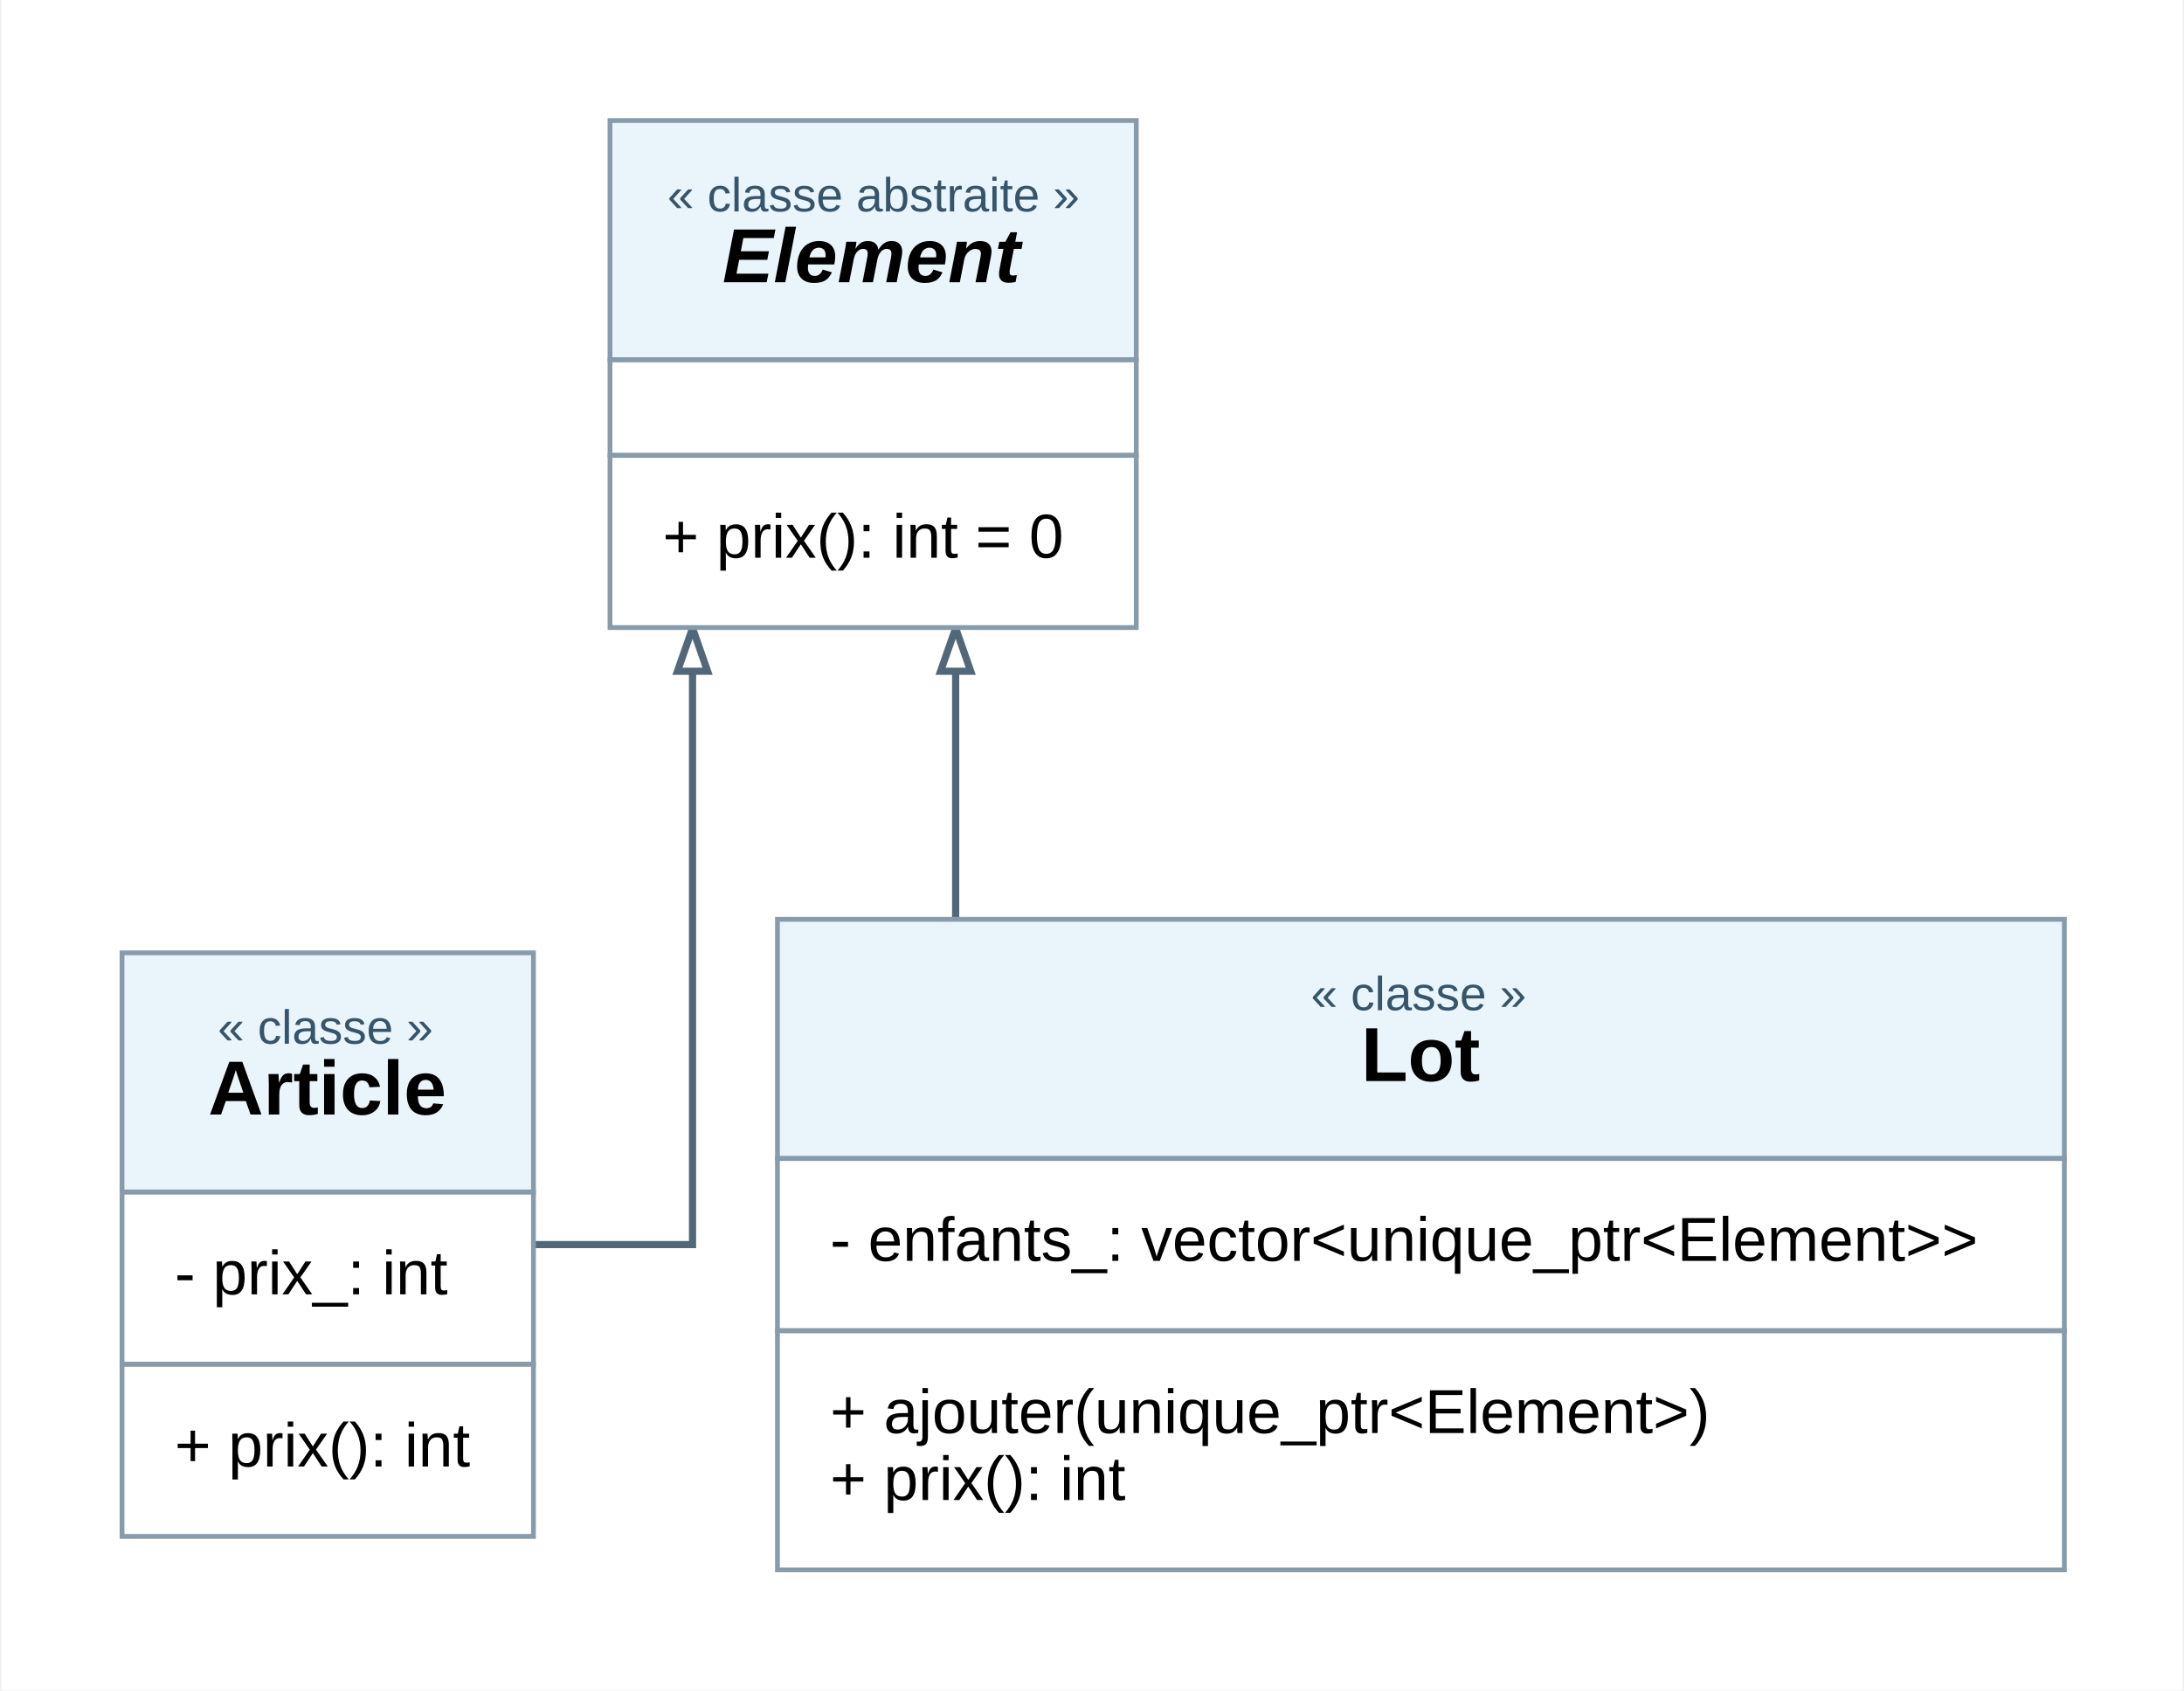
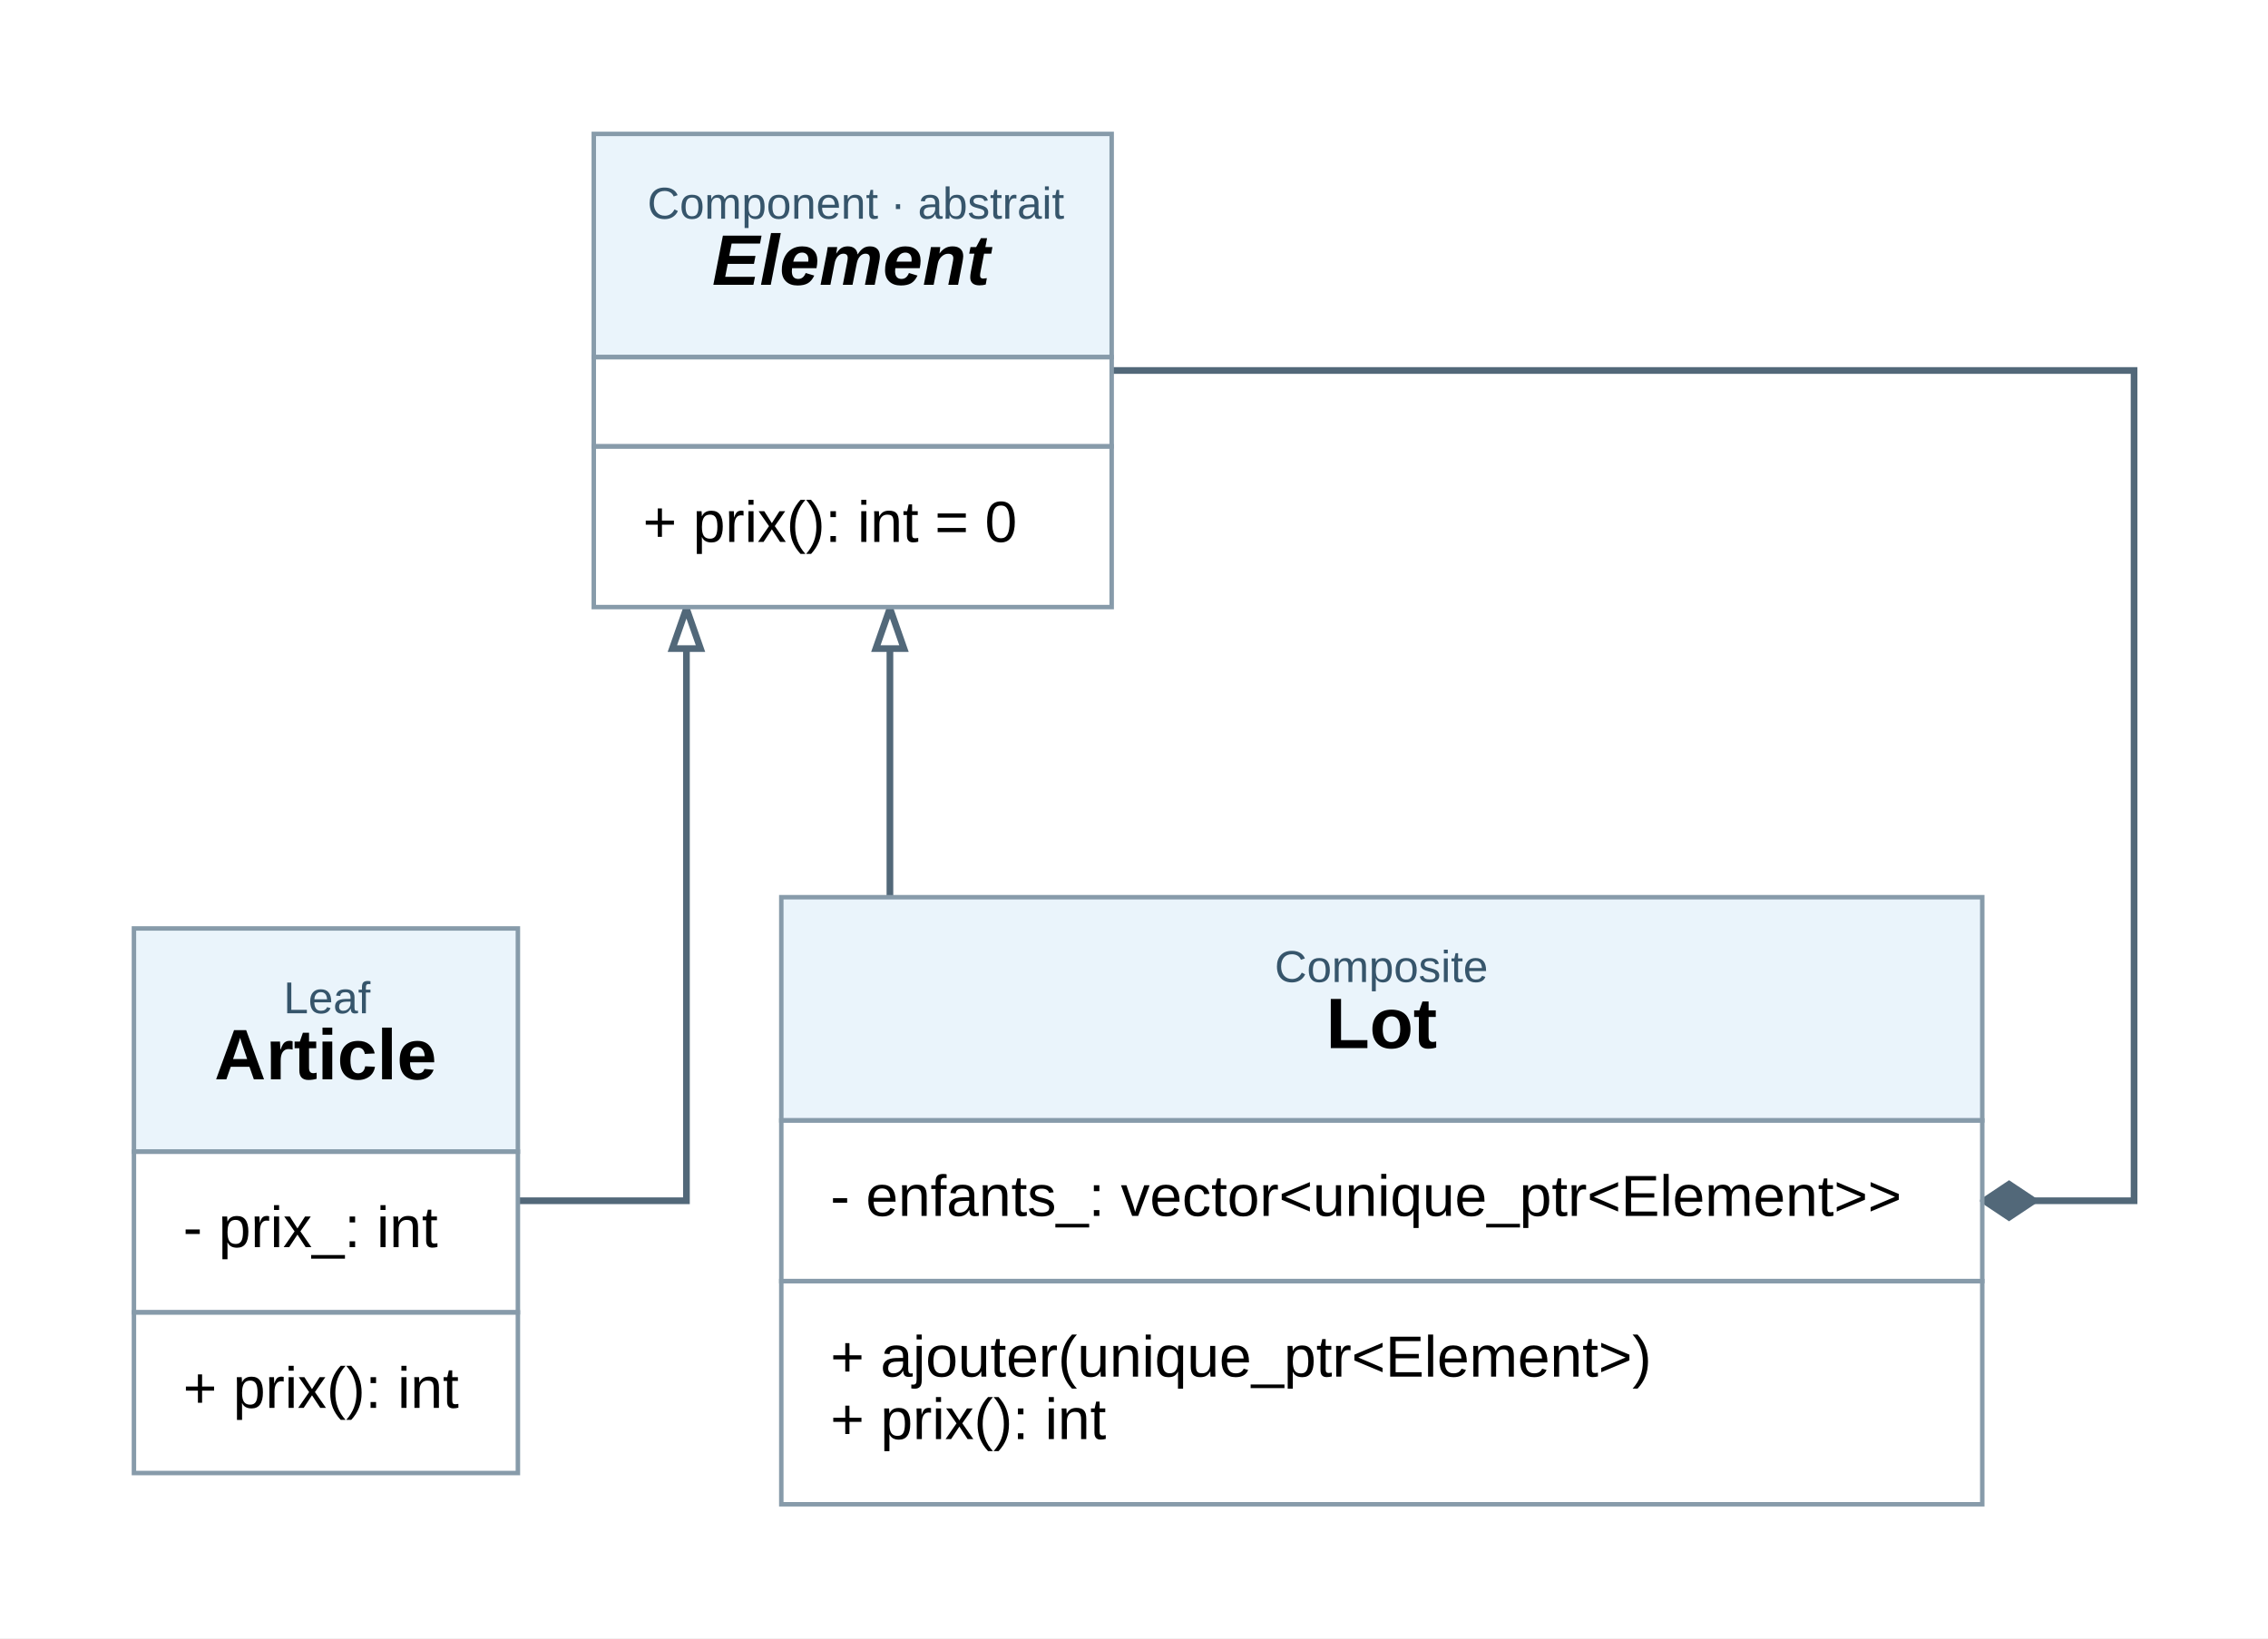
- <svg xmlns="http://www.w3.org/2000/svg" width="456pt" height="353pt" viewBox="0.00 0.00 455.90 353.40">
-   <g id="graph0" class="graph" transform="scale(1 1) rotate(0) translate(25.2 328.2)">
-     <polygon fill="white" stroke="transparent" points="-25.2,25.2 -25.2,-328.2 430.7,-328.2 430.7,25.2 -25.2,25.2" />
+ <svg xmlns="http://www.w3.org/2000/svg" width="508.0pt" height="367.0pt" viewBox="-30.0 -337.0 508.0 367.0">
+   <g id="graph0" class="graph">
+     <polygon fill="white" stroke="transparent" points="-30.0,-337.0 478.0,-337.0 478.0,30.0 -30.0,30.0" />
    <g id="edge1" class="edge">
-       <path fill="none" stroke="#526879" stroke-width="1.5" d="M119.25,-187.87C119.25,-187.87 119.25,-68 119.25,-68 119.25,-68 103.32,-68 86.03,-68" />
-       <polygon fill="none" stroke="#526879" stroke-width="1.5" points="116.1,-187.87 119.25,-196.87 122.4,-187.87 116.1,-187.87" />
+       <path fill="none" stroke="#526879" stroke-width="1.5" d="M123.75,-191.7C123.75,-191.7 123.75,-68 123.75,-68 123.75,-68 105.41,-68 86.21,-68" />
+       <polygon fill="none" stroke="#526879" stroke-width="1.5" points="120.6,-191.7 123.75,-200.7 126.9,-191.7 120.6,-191.7" />
    </g>
    <g id="edge2" class="edge">
-       <path fill="none" stroke="#526879" stroke-width="1.5" d="M174.25,-187.87C174.25,-187.87 174.25,-136.13 174.25,-136.13" />
-       <polygon fill="none" stroke="#526879" stroke-width="1.5" points="171.1,-187.87 174.25,-196.87 177.4,-187.87 171.1,-187.87" />
+       <path fill="none" stroke="#526879" stroke-width="1.5" d="M169.33,-191.7C169.33,-191.7 169.33,-136.26 169.33,-136.26" />
+       <polygon fill="none" stroke="#526879" stroke-width="1.5" points="166.18,-191.7 169.33,-200.7 172.48,-191.7 166.18,-191.7" />
+     </g>
+     <g id="edge3" class="edge">
+       <path d="M 414.0,-68.0 L 448.0,-68.0 L 448.0,-254.0 L 219.0,-254.0" fill="none" stroke="#526879" stroke-width="1.5" />
+       <polygon points="414.0,-68.0 420.0,-64.0 426.0,-68.0 420.0,-72.0" fill="#526879" stroke="#526879" />
    </g>
    <g id="node1" class="node">
-       <polygon fill="white" stroke="transparent" points="102,-197 102,-303 212,-303 212,-197 102,-197" />
-       <polygon fill="#eaf4fb" stroke="transparent" points="102,-253 102,-303 212,-303 212,-253 102,-253" />
-       <polygon fill="none" stroke="#879baa" points="102,-253 102,-303 212,-303 212,-253 102,-253" />
-       <text text-anchor="start" x="114" y="-284" font-family="Arial" font-size="10.00" fill="#36556b">« classe abstraite »</text>
-       <text text-anchor="start" x="125.5" y="-269.2" font-family="Arial" font-weight="bold" font-style="italic" font-size="16.00">Element</text>
-       <polygon fill="none" stroke="#879baa" points="102,-233 102,-253 212,-253 212,-233 102,-233" />
-       <text text-anchor="start" x="105" y="-239.6" font-family="Arial" font-size="13.00"> </text>
-       <polygon fill="none" stroke="#879baa" points="102,-197 102,-233 212,-233 212,-197 102,-197" />
-       <text text-anchor="start" x="113" y="-211.6" font-family="Arial" font-size="13.00">+ prix(): int = 0</text>
+       <polygon fill="white" stroke="transparent" points="103,-201 103,-307 219,-307 219,-201 103,-201" />
+       <polygon fill="#eaf4fb" stroke="transparent" points="103,-257 103,-307 219,-307 219,-257 103,-257" />
+       <polygon fill="none" stroke="#879baa" points="103,-257 103,-307 219,-307 219,-257 103,-257" />
+       <text text-anchor="start" x="115" y="-288" font-family="Arial" font-size="10.00" fill="#36556b">Component · abstrait</text>
+       <text text-anchor="start" x="129.5" y="-273.2" font-family="Arial" font-weight="bold" font-style="italic" font-size="16.00">Element</text>
+       <polygon fill="none" stroke="#879baa" points="103,-237 103,-257 219,-257 219,-237 103,-237" />
+       <text text-anchor="start" x="159" y="-243.6" font-family="Arial" font-size="13.00"> </text>
+       <polygon fill="none" stroke="#879baa" points="103,-201 103,-237 219,-237 219,-201 103,-201" />
+       <text text-anchor="start" x="114" y="-215.6" font-family="Arial" font-size="13.00">+ prix(): int = 0</text>
    </g>
    <g id="node2" class="node">
      <polygon fill="white" stroke="transparent" points="0,-7 0,-129 86,-129 86,-7 0,-7" />
      <polygon fill="#eaf4fb" stroke="transparent" points="0,-79 0,-129 86,-129 86,-79 0,-79" />
      <polygon fill="none" stroke="#879baa" points="0,-79 0,-129 86,-129 86,-79 0,-79" />
-       <text text-anchor="start" x="20" y="-110" font-family="Arial" font-size="10.00" fill="#36556b">« classe »</text>
+       <text text-anchor="start" x="33.5" y="-110" font-family="Arial" font-size="10.00" fill="#36556b">Leaf</text>
      <text text-anchor="start" x="18" y="-95.2" font-family="Arial" font-weight="bold" font-size="16.00">Article</text>
      <polygon fill="none" stroke="#879baa" points="0,-43 0,-79 86,-79 86,-43 0,-43" />
      <text text-anchor="start" x="11" y="-57.6" font-family="Arial" font-size="13.00">- prix_: int</text>
      <polygon fill="none" stroke="#879baa" points="0,-7 0,-43 86,-43 86,-7 0,-7" />
      <text text-anchor="start" x="11" y="-21.6" font-family="Arial" font-size="13.00">+ prix(): int</text>
    </g>
    <g id="node3" class="node">
-       <polygon fill="white" stroke="transparent" points="136.5,0 136.5,-136 405.5,-136 405.5,0 136.5,0" />
-       <polygon fill="#eaf4fb" stroke="transparent" points="137,-86 137,-136 406,-136 406,-86 137,-86" />
-       <polygon fill="none" stroke="#879baa" points="137,-86 137,-136 406,-136 406,-86 137,-86" />
-       <text text-anchor="start" x="248.5" y="-117" font-family="Arial" font-size="10.00" fill="#36556b">« classe »</text>
-       <text text-anchor="start" x="259" y="-102.2" font-family="Arial" font-weight="bold" font-size="16.00">Lot</text>
-       <polygon fill="none" stroke="#879baa" points="137,-50 137,-86 406,-86 406,-50 137,-50" />
-       <text text-anchor="start" x="148" y="-64.6" font-family="Arial" font-size="13.00">- enfants_: vector&lt;unique_ptr&lt;Element&gt;&gt;</text>
-       <polygon fill="none" stroke="#879baa" points="137,0 137,-50 406,-50 406,0 137,0" />
-       <text text-anchor="start" x="148" y="-28.6" font-family="Arial" font-size="13.00">+ ajouter(unique_ptr&lt;Element&gt;)</text>
-       <text text-anchor="start" x="148" y="-14.6" font-family="Arial" font-size="13.00">+ prix(): int</text>
+       <polygon fill="white" stroke="transparent" points="144.5,0 144.5,-136 413.5,-136 413.5,0 144.5,0" />
+       <polygon fill="#eaf4fb" stroke="transparent" points="145,-86 145,-136 414,-136 414,-86 145,-86" />
+       <polygon fill="none" stroke="#879baa" points="145,-86 145,-136 414,-136 414,-86 145,-86" />
+       <text text-anchor="start" x="255.5" y="-117" font-family="Arial" font-size="10.00" fill="#36556b">Composite</text>
+       <text text-anchor="start" x="267" y="-102.2" font-family="Arial" font-weight="bold" font-size="16.00">Lot</text>
+       <polygon fill="none" stroke="#879baa" points="145,-50 145,-86 414,-86 414,-50 145,-50" />
+       <text text-anchor="start" x="156" y="-64.6" font-family="Arial" font-size="13.00">- enfants_: vector&lt;unique_ptr&lt;Element&gt;&gt;</text>
+       <polygon fill="none" stroke="#879baa" points="145,0 145,-50 414,-50 414,0 145,0" />
+       <text text-anchor="start" x="156" y="-28.6" font-family="Arial" font-size="13.00">+ ajouter(unique_ptr&lt;Element&gt;)</text>
+       <text text-anchor="start" x="156" y="-14.6" font-family="Arial" font-size="13.00">+ prix(): int</text>
    </g>
  </g>
</svg>
